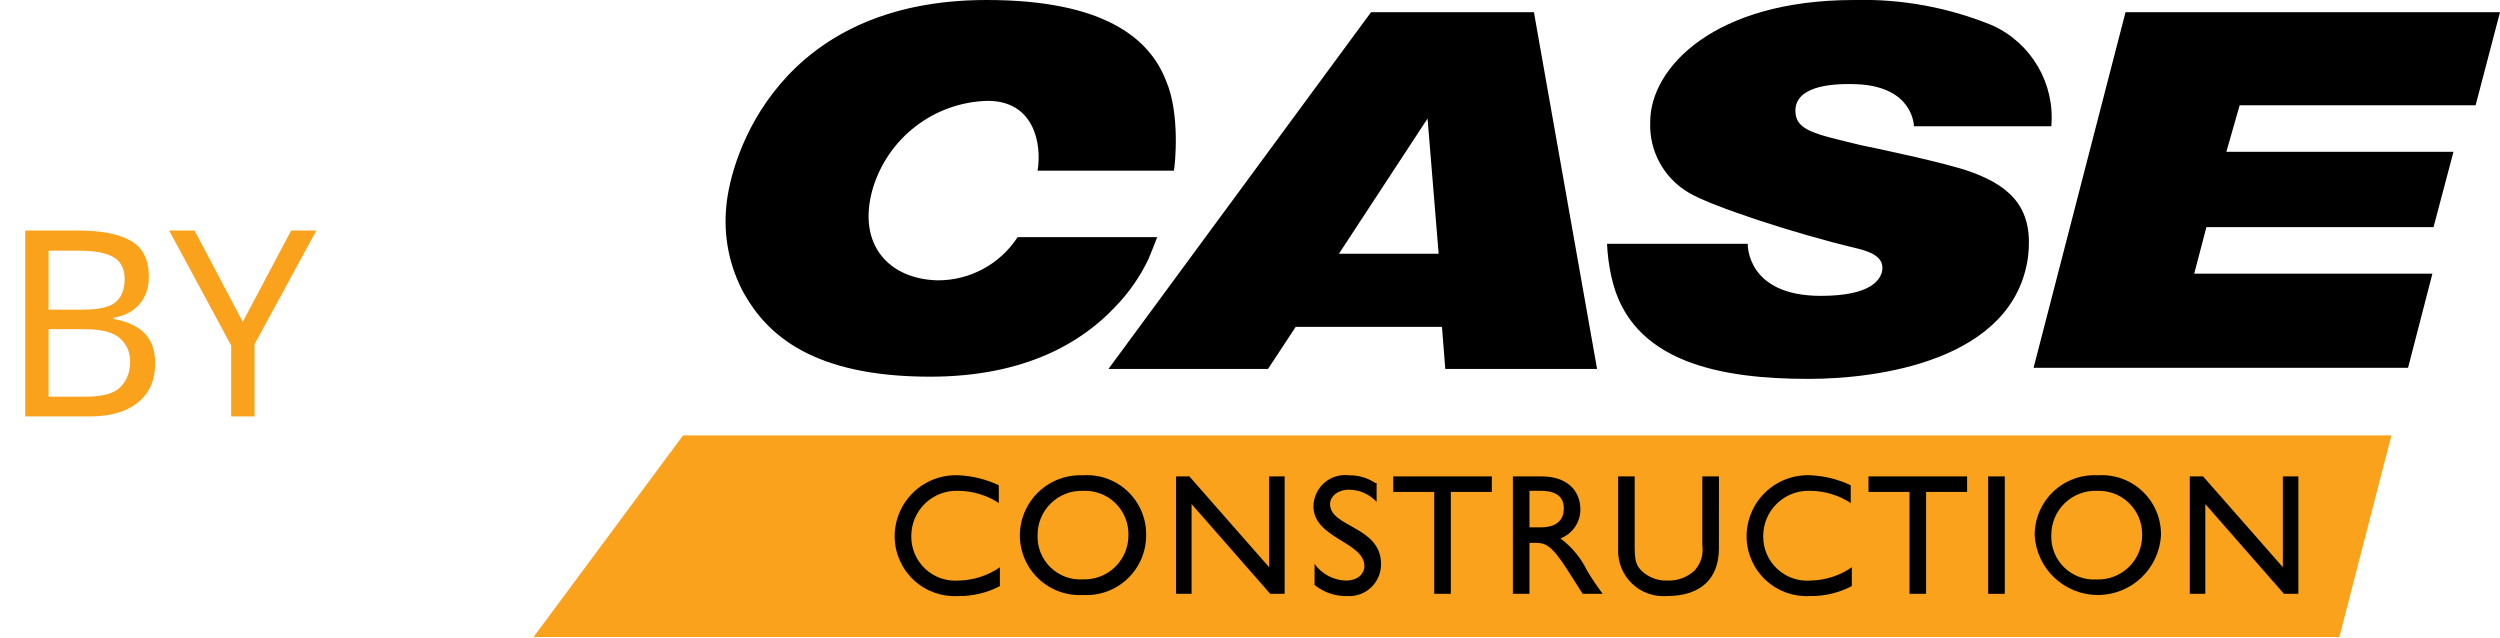
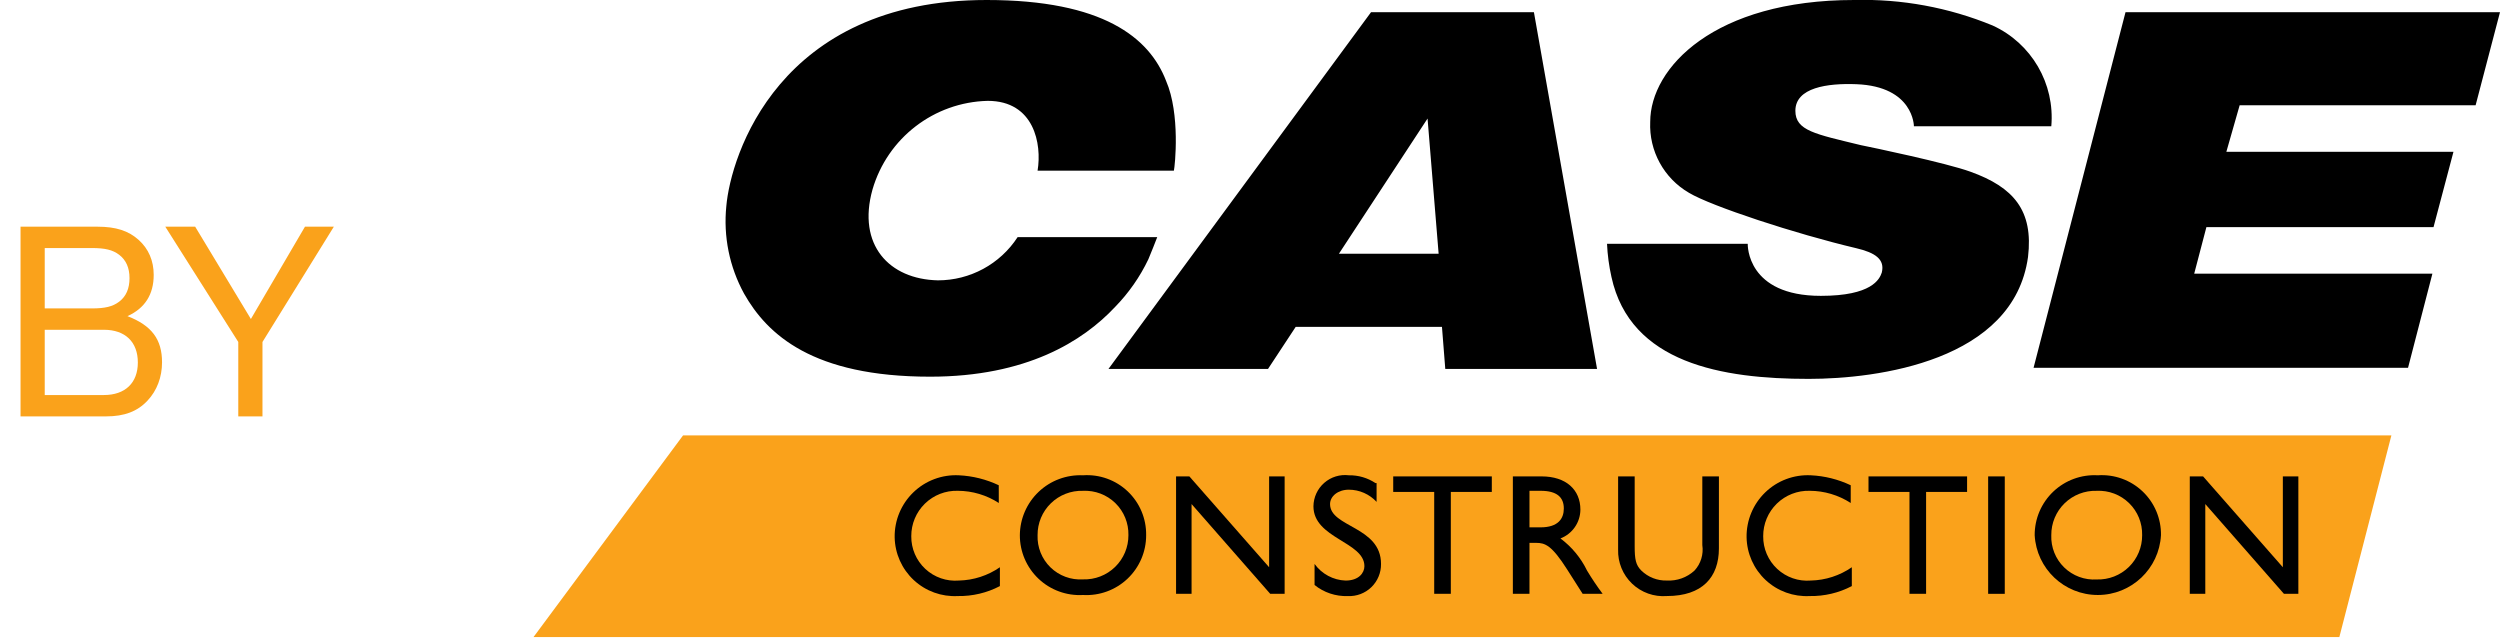
- <svg xmlns="http://www.w3.org/2000/svg" viewBox="0 0 192.13 48.958">
+ <svg xmlns="http://www.w3.org/2000/svg" viewBox="0 0 192.131 48.958">
  <defs>
    <style>
      .cls-1, .cls-4 {
        fill: #faa21b;
      }

      .cls-2 {
        clip-path: url(#clip-path);
      }

      .cls-3 {
        fill-rule: evenodd;
      }

      .cls-4 {
        font-size: 20px;
-         font-family: Rubik-Medium, Rubik;
-         font-weight: 500;
+         font-family: Helvetica;
      }
    </style>
    <clipPath id="clip-path">
      <rect id="Rectangle_41" data-name="Rectangle 41" width="151.13" height="48.958" />
    </clipPath>
  </defs>
  <g id="Logo_Case" data-name="Logo Case" transform="translate(41)">
    <path id="Path_45" data-name="Path 45" class="cls-1" d="M11.494,39.3,0,54.8H138.784l4-15.5Z" transform="translate(0 -5.838)" />
    <g id="Group_62" data-name="Group 62">
      <g id="Group_51" data-name="Group 51" class="cls-2">
        <path id="Path_46" data-name="Path 46" d="M40.6,43.666a8.042,8.042,0,0,0-3.065-.766A4.7,4.7,0,0,0,32.6,47.668a4.606,4.606,0,0,0,4.853,4.513,6.708,6.708,0,0,0,3.235-.766V49.967a5.752,5.752,0,0,1-3.15,1.022,3.381,3.381,0,0,1-3.661-3.406,3.473,3.473,0,0,1,3.576-3.491,5.824,5.824,0,0,1,3.15.937Z" transform="translate(-4.843 -6.373)" />
      </g>
      <g id="Group_52" data-name="Group 52" class="cls-2">
        <path id="Path_47" data-name="Path 47" class="cls-3" d="M43.9,47.5a4.591,4.591,0,0,0,4.853,4.6,4.589,4.589,0,0,0,4.853-4.6,4.543,4.543,0,0,0-4.853-4.6A4.641,4.641,0,0,0,43.9,47.5m1.362,0a3.382,3.382,0,0,1,3.491-3.406A3.333,3.333,0,0,1,52.244,47.5,3.382,3.382,0,0,1,48.753,50.9,3.284,3.284,0,0,1,45.262,47.5" transform="translate(-6.522 -6.373)" />
      </g>
      <g id="Group_53" data-name="Group 53" class="cls-2">
        <path id="Path_48" data-name="Path 48" d="M66.344,43H65.152v6.982L59.022,43H58v9.025h1.192v-6.9l6.045,6.9h1.107Z" transform="translate(-8.617 -6.388)" />
      </g>
      <g id="Group_54" data-name="Group 54" class="cls-2">
        <path id="Path_49" data-name="Path 49" d="M75.168,43.5a3.572,3.572,0,0,0-2.043-.6A2.428,2.428,0,0,0,70.4,45.284c0,2.469,3.917,2.725,3.917,4.6,0,.511-.426,1.107-1.447,1.107a3.077,3.077,0,0,1-2.384-1.277v1.618a3.86,3.86,0,0,0,2.554.851,2.439,2.439,0,0,0,2.554-2.469c0-2.895-3.917-2.81-3.917-4.6,0-.6.6-1.107,1.447-1.107a2.909,2.909,0,0,1,2.129.937V43.5Z" transform="translate(-10.459 -6.373)" />
      </g>
      <g id="Group_55" data-name="Group 55" class="cls-2">
        <path id="Path_50" data-name="Path 50" d="M85.178,43H77.6v1.192h3.15v7.833h1.277V44.192h3.15Z" transform="translate(-11.528 -6.388)" />
      </g>
      <g id="Group_56" data-name="Group 56" class="cls-2">
        <path id="Path_51" data-name="Path 51" class="cls-3" d="M88.4,43v9.025h1.277V48.109h.511c.681,0,1.192.17,2.384,2.043l1.192,1.873H95.3A21.408,21.408,0,0,1,94.1,50.237a6.751,6.751,0,0,0-2.043-2.469,2.386,2.386,0,0,0,1.533-2.214c0-1.533-1.107-2.554-2.98-2.554Zm1.277,1.107h.851c1.277,0,1.788.511,1.788,1.362,0,.766-.426,1.447-1.788,1.447h-.851Z" transform="translate(-13.133 -6.388)" />
      </g>
      <g id="Group_57" data-name="Group 57" class="cls-2">
        <path id="Path_52" data-name="Path 52" d="M105.648,43h-1.277v5.279a2.376,2.376,0,0,1-.6,1.958,2.9,2.9,0,0,1-2.129.766,2.7,2.7,0,0,1-1.958-.766c-.426-.426-.511-.851-.511-1.873V43H97.9v5.619a3.476,3.476,0,0,0,3.746,3.576c2.725,0,4-1.447,4-3.661Z" transform="translate(-14.544 -6.388)" />
      </g>
      <g id="Group_58" data-name="Group 58" class="cls-2">
        <path id="Path_53" data-name="Path 53" d="M117.5,43.666a8.042,8.042,0,0,0-3.065-.766,4.7,4.7,0,0,0-4.938,4.768,4.606,4.606,0,0,0,4.853,4.513,6.708,6.708,0,0,0,3.235-.766V49.967a5.752,5.752,0,0,1-3.15,1.022,3.381,3.381,0,0,1-3.661-3.406,3.473,3.473,0,0,1,3.576-3.491,5.824,5.824,0,0,1,3.15.937Z" transform="translate(-16.268 -6.373)" />
      </g>
      <g id="Group_59" data-name="Group 59" class="cls-2">
        <path id="Path_54" data-name="Path 54" d="M128.078,43H120.5v1.192h3.15v7.833h1.277V44.192h3.15Z" transform="translate(-17.902 -6.388)" />
      </g>
      <g id="Group_60" data-name="Group 60" class="cls-2">
        <rect id="Rectangle_50" data-name="Rectangle 50" width="1.277" height="9.025" transform="translate(111.794 36.612)" />
      </g>
      <g id="Group_61" data-name="Group 61" class="cls-2">
        <path id="Path_55" data-name="Path 55" class="cls-3" d="M135.5,47.5a4.86,4.86,0,0,0,9.706,0,4.543,4.543,0,0,0-4.853-4.6,4.591,4.591,0,0,0-4.853,4.6m1.277,0a3.382,3.382,0,0,1,3.491-3.406,3.333,3.333,0,0,1,3.491,3.406,3.382,3.382,0,0,1-3.491,3.406,3.284,3.284,0,0,1-3.491-3.406" transform="translate(-20.13 -6.373)" />
      </g>
    </g>
    <path id="Path_56" data-name="Path 56" d="M157.844,43h-1.192v6.982L150.522,43H149.5v9.025h1.192v-6.9l6.045,6.9h1.107Z" transform="translate(-22.21 -6.388)" />
    <g id="Group_64" data-name="Group 64">
      <g id="Group_63" data-name="Group 63" class="cls-2">
        <path id="Path_57" data-name="Path 57" class="cls-3" d="M124.928.937h28.779l-1.873,7.152H133.7l-1.022,3.576h17.454l-1.533,5.79H131.144l-.937,3.576h18.306l-1.873,7.237H117.861Zm-39.847,17.8H95.894c0,.085-.085,4,5.619,4,3.917,0,4.513-1.277,4.683-1.788.255-1.022-.511-1.533-1.958-1.873-4.683-1.107-11.154-3.235-12.857-4.257A6,6,0,0,1,88.4,9.366C88.4,5.194,93.34,0,104.068,0a26.174,26.174,0,0,1,10.643,1.958,7.768,7.768,0,0,1,4.513,7.748H108.666s0-3.065-4.427-3.235c-2.214-.085-4.683.255-4.683,2.043,0,1.533,1.533,1.788,5.023,2.639.851.17,6.556,1.362,8.429,2.043,3.321,1.192,4.853,2.98,4.427,6.556-1.107,8-11.58,9.366-16.858,9.366-6.641,0-13.708-1.192-15.156-7.833a14.74,14.74,0,0,1-.341-2.554M72.139,19.5,71.288,9.11,64.476,19.5ZM79.462.937l4.853,27.416H72.65l-.255-3.235H61.156l-2.129,3.235H46.766L66.945.937ZM49.832,19.924a13.7,13.7,0,0,1-2.554,3.661c-2.469,2.639-6.812,5.364-14.219,5.364-9.025,0-12.516-3.235-14.3-6.386a11.57,11.57,0,0,1-1.362-6.726C17.732,12.005,21.394,0,37.4,0c8.94,0,12.516,2.895,13.793,6.215,1.107,2.554.681,6.556.6,6.9H41.317c.341-2.043-.255-5.364-3.831-5.364a9.456,9.456,0,0,0-8.855,6.812c-1.192,4.257,1.277,6.9,5.023,6.982a7.3,7.3,0,0,0,6.13-3.321H50.513c-.085.255-.511,1.277-.681,1.7" transform="translate(-2.577)" />
      </g>
    </g>
    <text id="BY" class="cls-4" transform="translate(-41 32)">
      <tspan x="0" y="0">BY</tspan>
    </text>
  </g>
</svg>
